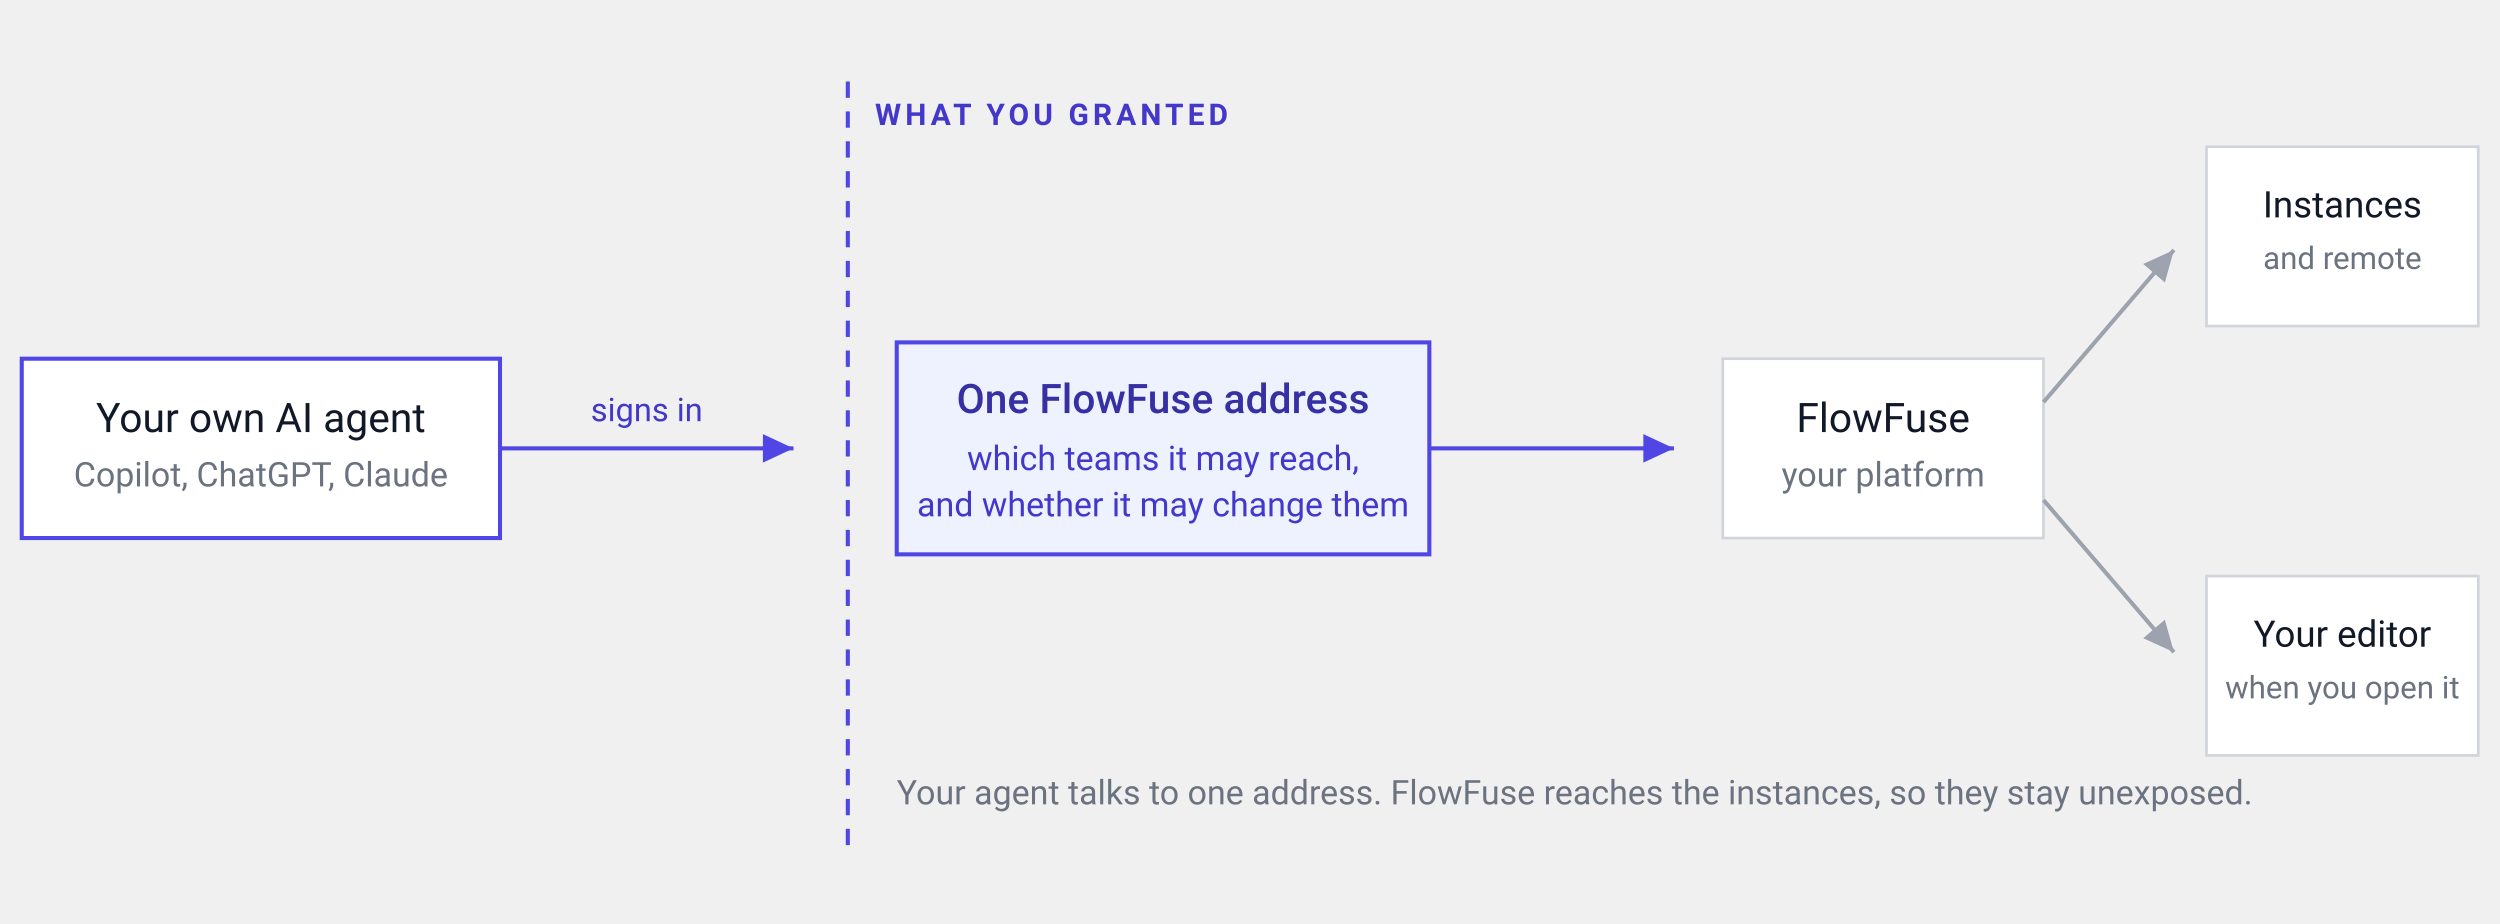
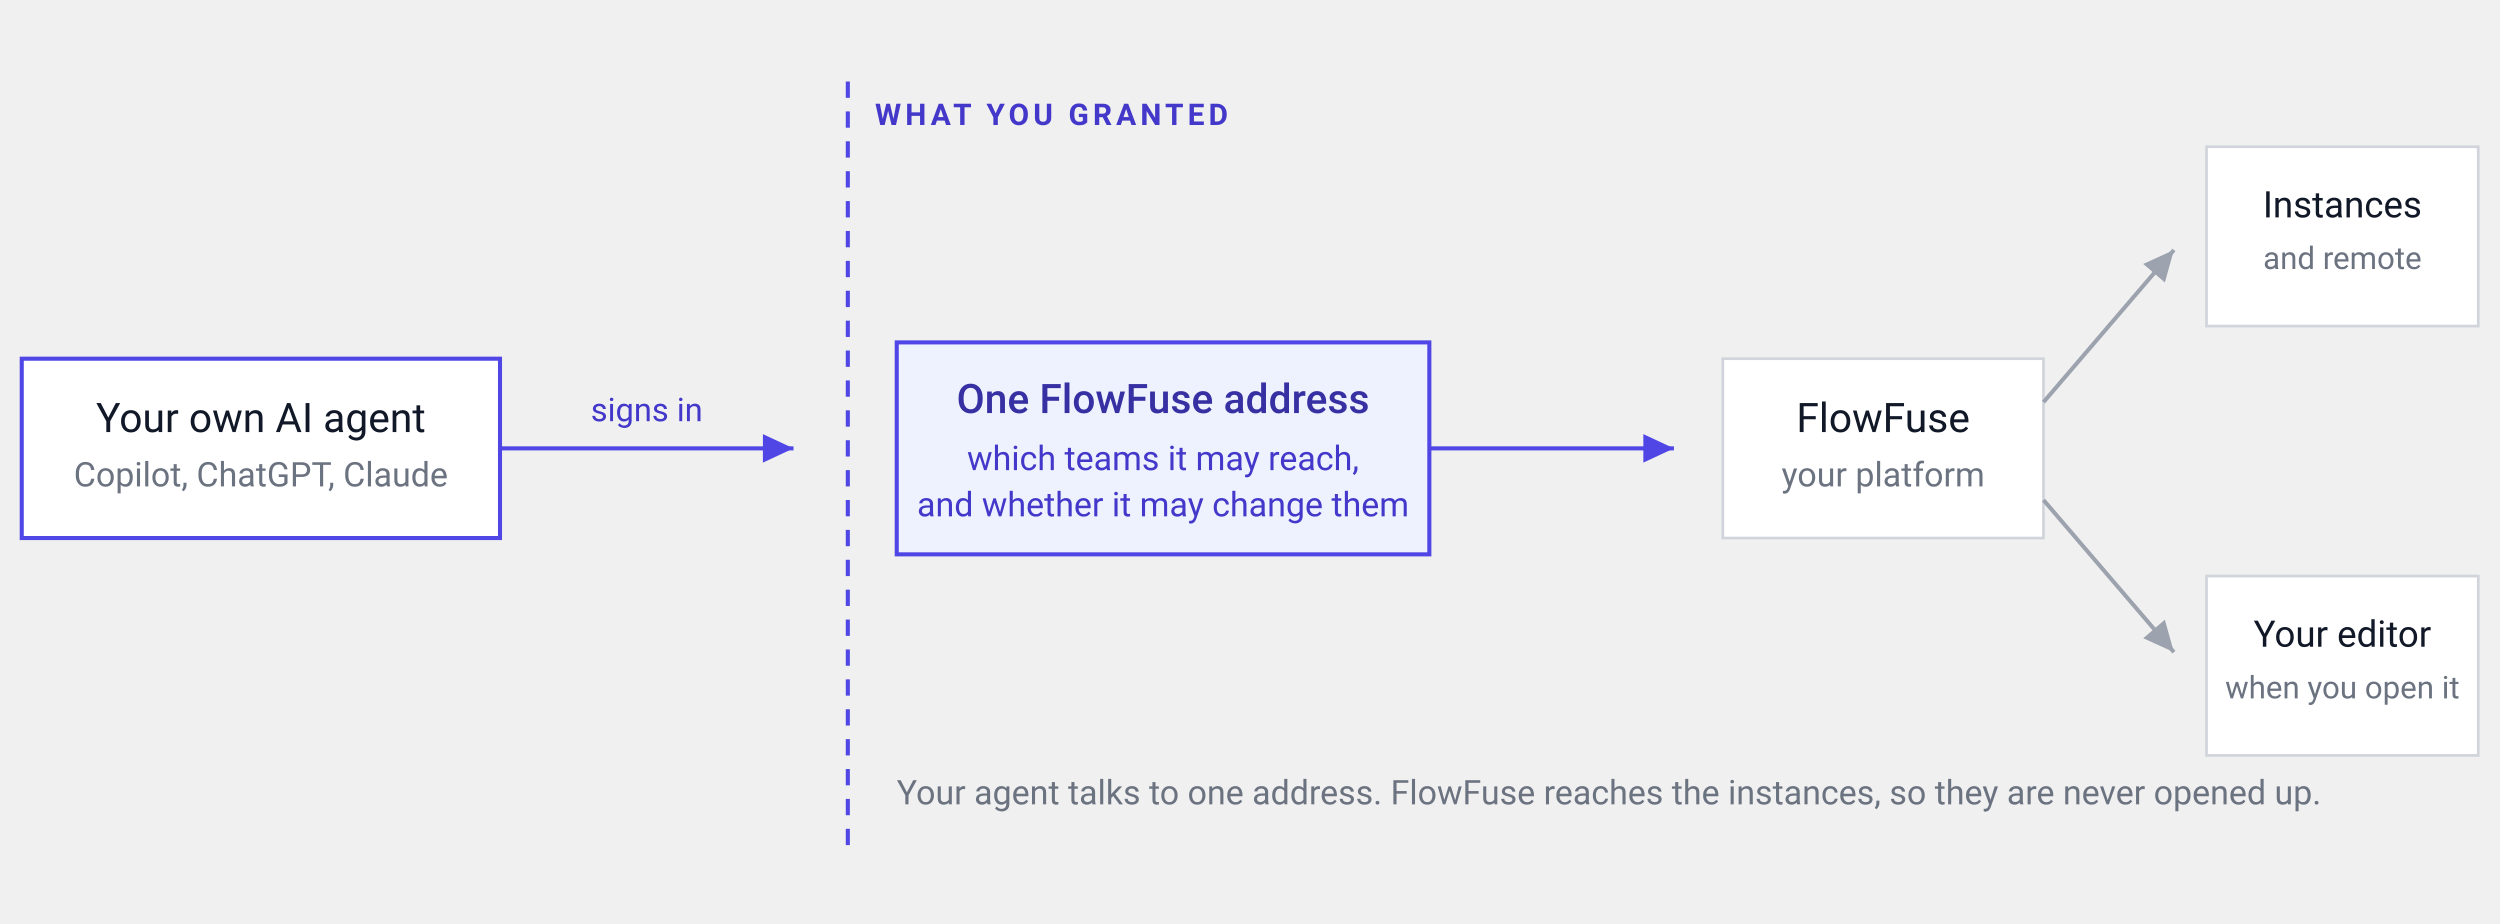
<svg xmlns="http://www.w3.org/2000/svg" width="920" height="340" viewBox="0 0 920 340" role="img" aria-label="Your own AI agent connects to one FlowFuse address. FlowFuse checks the access you granted, then reaches your Node-RED instances and the editor session you have opened.">
  <defs>
    <marker id="ffa-arrow" markerWidth="10" markerHeight="10" refX="7.5" refY="4.5" orient="auto">
      <path d="M0,1 L7.5,4.5 L0,8 Z" fill="#4f46e5" />
    </marker>
    <marker id="ffa-arrow-grey" markerWidth="10" markerHeight="10" refX="7.5" refY="4.5" orient="auto">
      <path d="M0,1 L7.5,4.5 L0,8 Z" fill="#9ca3af" />
    </marker>
  </defs>
  <g font-family="Roboto, system-ui, -apple-system, sans-serif">
    <rect x="8" y="132" width="176" height="66" fill="#ffffff" stroke="#4f46e5" stroke-width="1.5" />
    <text x="96" y="159" text-anchor="middle" font-size="15" fill="#111827">Your own AI agent</text>
    <text x="96" y="179" text-anchor="middle" font-size="12.5" fill="#6b7280">Copilot, ChatGPT, Claude</text>
    <path d="M184,165 L292,165" stroke="#4f46e5" stroke-width="1.5" fill="none" marker-end="url(#ffa-arrow)" />
    <text x="238" y="155" text-anchor="middle" font-size="12" fill="#4338ca">signs in</text>
    <line x1="312" y1="30" x2="312" y2="314" stroke="#4f46e5" stroke-width="1.5" stroke-dasharray="6 5" />
    <text x="322" y="46" font-size="11" font-weight="600" letter-spacing="1.5" fill="#4338ca">WHAT YOU GRANTED</text>
    <rect x="330" y="126" width="196" height="78" fill="#eef2ff" stroke="#4f46e5" stroke-width="1.5" />
    <text x="428" y="152" text-anchor="middle" font-size="15" font-weight="500" fill="#3730a3">One FlowFuse address</text>
    <text x="428" y="173" text-anchor="middle" font-size="12.5" fill="#4338ca">which teams it may reach,</text>
    <text x="428" y="190" text-anchor="middle" font-size="12.5" fill="#4338ca">and whether it may change them</text>
    <path d="M526,165 L616,165" stroke="#4f46e5" stroke-width="1.5" fill="none" marker-end="url(#ffa-arrow)" />
    <rect x="634" y="132" width="118" height="66" fill="#ffffff" stroke="#d1d5db" />
    <text x="693" y="159" text-anchor="middle" font-size="15" fill="#111827">FlowFuse</text>
    <text x="693" y="179" text-anchor="middle" font-size="12.5" fill="#6b7280">your platform</text>
    <path d="M752,148 L800,92" stroke="#9ca3af" stroke-width="1.5" fill="none" marker-end="url(#ffa-arrow-grey)" />
    <path d="M752,184 L800,240" stroke="#9ca3af" stroke-width="1.5" fill="none" marker-end="url(#ffa-arrow-grey)" />
    <rect x="812" y="54" width="100" height="66" fill="#ffffff" stroke="#d1d5db" />
    <text x="862" y="80" text-anchor="middle" font-size="13.5" fill="#111827">Instances</text>
    <text x="862" y="99" text-anchor="middle" font-size="11.5" fill="#6b7280">and remote</text>
    <rect x="812" y="212" width="100" height="66" fill="#ffffff" stroke="#d1d5db" />
    <text x="862" y="238" text-anchor="middle" font-size="13.5" fill="#111827">Your editor</text>
    <text x="862" y="257" text-anchor="middle" font-size="11.5" fill="#6b7280">when you open it</text>
-     <text x="330" y="296" font-size="12.5" fill="#6b7280">Your agent talks to one address. FlowFuse reaches the instances, so they stay unexposed.</text>
+     <text x="330" y="296" font-size="12.5" fill="#6b7280">Your agent talks to one address. FlowFuse reaches the instances, so they are never opened up.</text>
  </g>
</svg>
